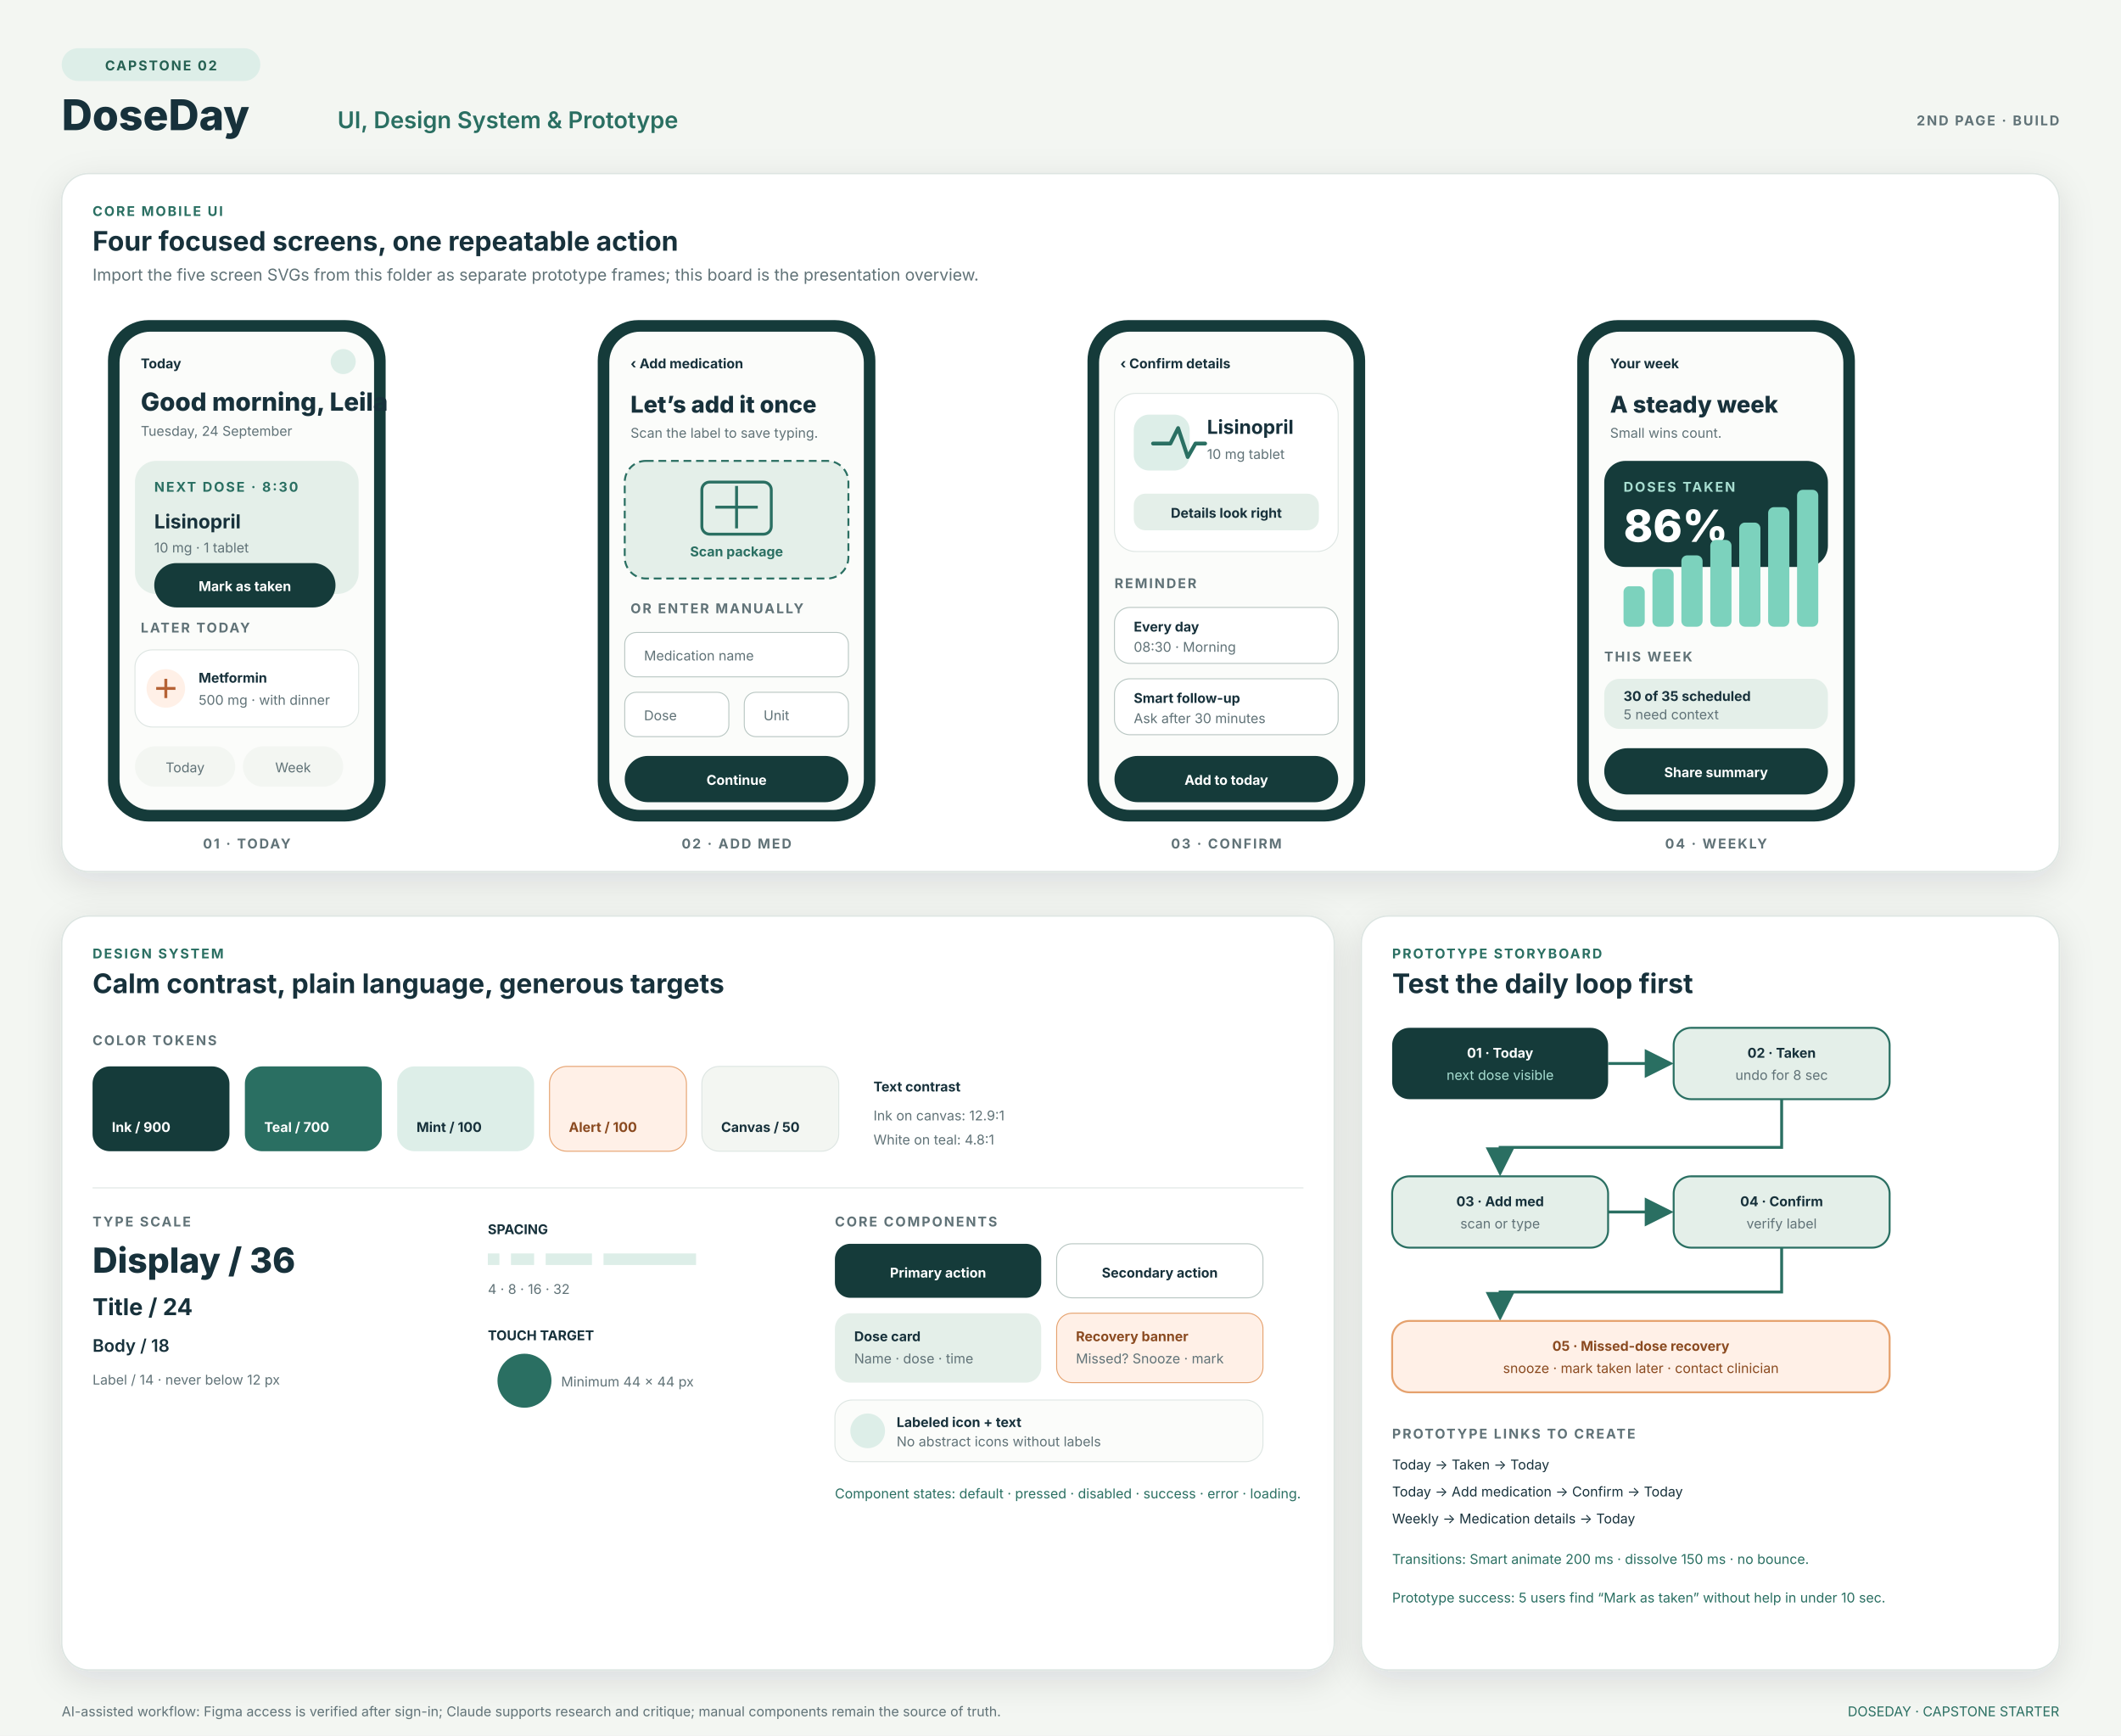
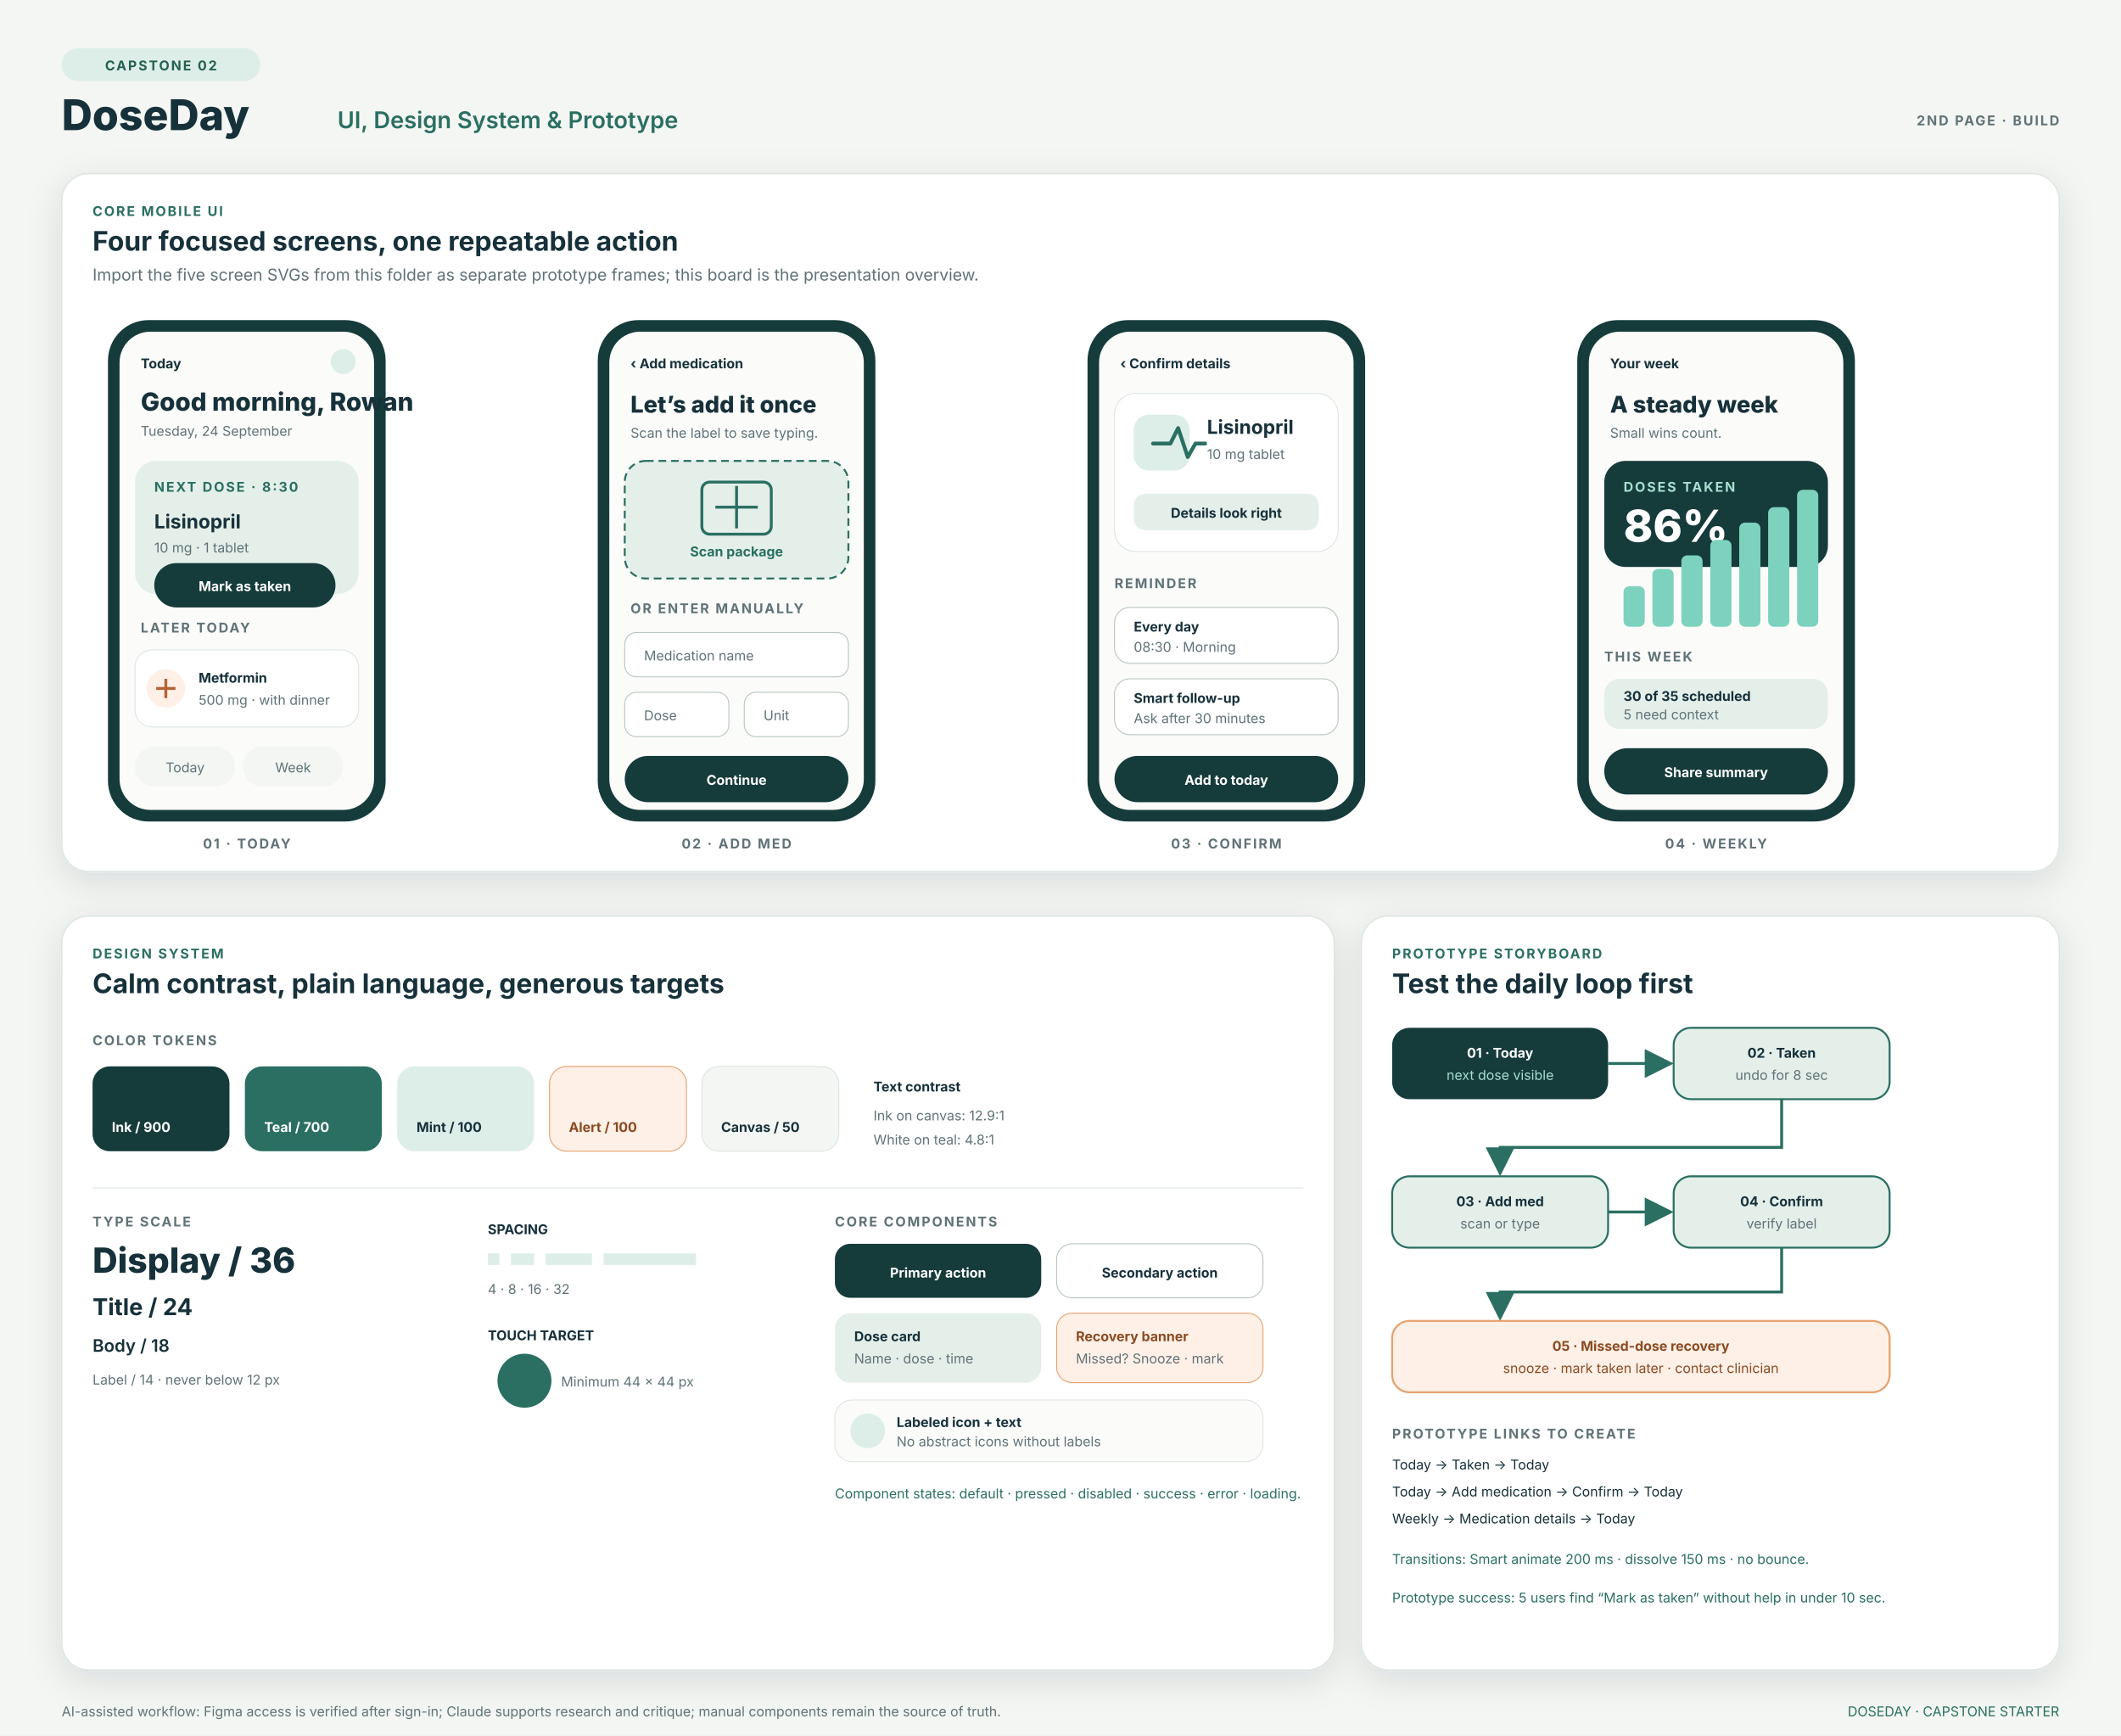
<svg xmlns="http://www.w3.org/2000/svg" width="2200" height="1800" viewBox="0 0 2200 1800">
  <defs>
    <filter id="shadow" x="-20%" y="-20%" width="140%" height="140%">
      <feDropShadow dx="0" dy="10" stdDeviation="18" flood-color="#172A3A" flood-opacity="0.11" />
    </filter>
    <marker id="arrow" markerWidth="10" markerHeight="10" refX="8" refY="5" orient="auto" markerUnits="strokeWidth">
      <path d="M0,0 L10,5 L0,10 Z" fill="#2A6F62" />
    </marker>
    <style>
      .sans{font-family:Inter,Arial,sans-serif}.ink{fill:#17313B}.muted{fill:#607277}.label{font-size:14px;font-weight:700;letter-spacing:1.7px}.h1{font-size:44px;font-weight:800}.h2{font-size:28px;font-weight:750}.h3{font-size:20px;font-weight:750}.body{font-size:17px}.small{font-size:14px}.card{fill:#FFFFFF;stroke:#DDE5E2;stroke-width:1.5}.flow{fill:none;stroke:#2A6F62;stroke-width:3;marker-end:url(#arrow)}
    </style>
  </defs>
  <rect width="2200" height="1800" fill="#F3F6F2" />
  <g class="sans">
    <rect x="64" y="50" width="206" height="34" rx="17" fill="#DDEEE8" />
    <text x="167" y="73" text-anchor="middle" class="label" fill="#256052">CAPSTONE 02</text>
    <text x="64" y="135" class="h1 ink">DoseDay</text>
    <text x="350" y="133" font-size="24" font-weight="600" fill="#2A6F62">UI, Design System &amp; Prototype</text>
    <text x="2136" y="130" text-anchor="end" class="label muted">2ND PAGE · BUILD</text>
    <g filter="url(#shadow)">
      <rect class="card" x="64" y="180" width="2072" height="724" rx="28" />
    </g>
    <text x="96" y="224" class="label" fill="#2A6F62">CORE MOBILE UI</text>
    <text x="96" y="260" class="h2 ink">Four focused screens, one repeatable action</text>
    <text x="96" y="291" class="body muted">Import the five screen SVGs from this folder as separate prototype frames; this board is the presentation overview.</text>
    <g transform="translate(112 332)">
      <rect x="0" y="0" width="288" height="520" rx="42" fill="#153B3A" />
      <rect x="12" y="12" width="264" height="496" rx="32" fill="#FBFCFA" />
      <text x="34" y="50" class="small ink" font-weight="700">Today</text>
      <circle cx="244" cy="43" r="13" fill="#DDEEE8" />
-       <text x="34" y="94" font-size="26" font-weight="800" class="ink">Good morning, Leila</text>
+       <text x="34" y="94" font-size="26" font-weight="800" class="ink">Good morning, Rowan</text>
      <text x="34" y="120" class="small muted">Tuesday, 24 September</text>
      <rect x="28" y="146" width="232" height="138" rx="22" fill="#E4EFE9" />
      <text x="48" y="178" class="label" fill="#2A6F62">NEXT DOSE · 8:30</text>
      <text x="48" y="216" class="h3 ink">Lisinopril</text>
      <text x="48" y="241" class="small muted">10 mg · 1 tablet</text>
      <rect x="48" y="252" width="188" height="46" rx="23" fill="#153B3A" />
      <text x="142" y="281" text-anchor="middle" class="small" font-weight="700" fill="#FFFFFF">Mark as taken</text>
      <text x="34" y="324" class="label muted">LATER TODAY</text>
      <rect x="28" y="342" width="232" height="80" rx="18" fill="#FFFFFF" stroke="#DDE5E2" />
      <circle cx="60" cy="382" r="20" fill="#FFF0E7" />
      <path d="M50 382h20M60 372v20" stroke="#B56235" stroke-width="3" />
      <text x="94" y="376" class="small ink" font-weight="700">Metformin</text>
      <text x="94" y="399" class="small muted">500 mg · with dinner</text>
      <rect x="28" y="442" width="104" height="42" rx="21" fill="#F3F6F2" />
      <rect x="140" y="442" width="104" height="42" rx="21" fill="#F3F6F2" />
      <text x="80" y="469" text-anchor="middle" class="small" fill="#607277">Today</text>
      <text x="192" y="469" text-anchor="middle" class="small" fill="#607277">Week</text>
    </g>
    <text x="256" y="880" text-anchor="middle" class="label muted">01 · TODAY</text>
    <g transform="translate(620 332)">
      <rect x="0" y="0" width="288" height="520" rx="42" fill="#153B3A" />
      <rect x="12" y="12" width="264" height="496" rx="32" fill="#FBFCFA" />
      <text x="34" y="50" class="small ink" font-weight="700">‹  Add medication</text>
      <text x="34" y="96" font-size="24" font-weight="800" class="ink">Let’s add it once</text>
      <text x="34" y="122" class="small muted">Scan the label to save typing.</text>
      <rect x="28" y="146" width="232" height="122" rx="22" fill="#E4EFE9" stroke="#2A6F62" stroke-width="2" stroke-dasharray="8 5" />
      <rect x="108" y="168" width="72" height="54" rx="8" fill="none" stroke="#2A6F62" stroke-width="3" />
      <path d="M122 194h44M144 172v44" stroke="#2A6F62" stroke-width="3" />
      <text x="144" y="245" text-anchor="middle" class="small" font-weight="700" fill="#2A6F62">Scan package</text>
      <text x="34" y="304" class="label muted">OR ENTER MANUALLY</text>
      <rect x="28" y="324" width="232" height="46" rx="12" fill="#FFFFFF" stroke="#B8C6C2" />
      <text x="48" y="353" class="small muted">Medication name</text>
      <rect x="28" y="386" width="108" height="46" rx="12" fill="#FFFFFF" stroke="#B8C6C2" />
      <text x="48" y="415" class="small muted">Dose</text>
      <rect x="152" y="386" width="108" height="46" rx="12" fill="#FFFFFF" stroke="#B8C6C2" />
      <text x="172" y="415" class="small muted">Unit</text>
      <rect x="28" y="452" width="232" height="48" rx="24" fill="#153B3A" />
      <text x="144" y="482" text-anchor="middle" class="small" font-weight="700" fill="#FFFFFF">Continue</text>
    </g>
    <text x="764" y="880" text-anchor="middle" class="label muted">02 · ADD MED</text>
    <g transform="translate(1128 332)">
      <rect x="0" y="0" width="288" height="520" rx="42" fill="#153B3A" />
      <rect x="12" y="12" width="264" height="496" rx="32" fill="#FBFCFA" />
      <text x="34" y="50" class="small ink" font-weight="700">‹  Confirm details</text>
      <rect x="28" y="76" width="232" height="164" rx="22" fill="#FFFFFF" stroke="#DDE5E2" />
      <rect x="48" y="98" width="58" height="58" rx="16" fill="#DDEEE8" />
      <path d="M68 128h18l8-16 10 30 8-14h10" fill="none" stroke="#2A6F62" stroke-width="4" stroke-linecap="round" stroke-linejoin="round" />
      <text x="124" y="118" class="h3 ink">Lisinopril</text>
      <text x="124" y="144" class="small muted">10 mg tablet</text>
      <rect x="48" y="180" width="192" height="38" rx="12" fill="#E4EFE9" />
      <text x="144" y="205" text-anchor="middle" class="small ink" font-weight="700">Details look right</text>
      <text x="28" y="278" class="label muted">REMINDER</text>
      <rect x="28" y="298" width="232" height="58" rx="16" fill="#FFFFFF" stroke="#B8C6C2" />
      <text x="48" y="323" class="small ink" font-weight="700">Every day</text>
      <text x="48" y="344" class="small muted">08:30 · Morning</text>
      <rect x="28" y="372" width="232" height="58" rx="16" fill="#FFFFFF" stroke="#B8C6C2" />
      <text x="48" y="397" class="small ink" font-weight="700">Smart follow-up</text>
      <text x="48" y="418" class="small muted">Ask after 30 minutes</text>
      <rect x="28" y="452" width="232" height="48" rx="24" fill="#153B3A" />
      <text x="144" y="482" text-anchor="middle" class="small" font-weight="700" fill="#FFFFFF">Add to today</text>
    </g>
    <text x="1272" y="880" text-anchor="middle" class="label muted">03 · CONFIRM</text>
    <g transform="translate(1636 332)">
      <rect x="0" y="0" width="288" height="520" rx="42" fill="#153B3A" />
      <rect x="12" y="12" width="264" height="496" rx="32" fill="#FBFCFA" />
      <text x="34" y="50" class="small ink" font-weight="700">Your week</text>
      <text x="34" y="96" font-size="24" font-weight="800" class="ink">A steady week</text>
      <text x="34" y="122" class="small muted">Small wins count.</text>
      <rect x="28" y="146" width="232" height="110" rx="22" fill="#153B3A" />
      <text x="48" y="178" class="label" fill="#A8DED1">DOSES TAKEN</text>
      <text x="48" y="230" font-size="46" font-weight="800" fill="#FFFFFF">86%</text>
      <g fill="#7CD2BD">
        <rect x="48" y="276" width="22" height="42" rx="6" />
        <rect x="78" y="258" width="22" height="60" rx="6" />
        <rect x="108" y="244" width="22" height="74" rx="6" />
        <rect x="138" y="228" width="22" height="90" rx="6" />
        <rect x="168" y="210" width="22" height="108" rx="6" />
        <rect x="198" y="194" width="22" height="124" rx="6" />
        <rect x="228" y="176" width="22" height="142" rx="6" />
      </g>
      <text x="28" y="354" class="label muted">THIS WEEK</text>
      <rect x="28" y="372" width="232" height="52" rx="16" fill="#E4EFE9" />
      <text x="48" y="395" class="small ink" font-weight="700">30 of 35 scheduled</text>
      <text x="48" y="414" class="small muted">5 need context</text>
      <rect x="28" y="444" width="232" height="48" rx="24" fill="#153B3A" />
      <text x="144" y="474" text-anchor="middle" class="small" font-weight="700" fill="#FFFFFF">Share summary</text>
    </g>
    <text x="1780" y="880" text-anchor="middle" class="label muted">04 · WEEKLY</text>
    <g filter="url(#shadow)">
      <rect class="card" x="64" y="950" width="1320" height="782" rx="28" />
    </g>
    <text x="96" y="994" class="label" fill="#2A6F62">DESIGN SYSTEM</text>
    <text x="96" y="1030" class="h2 ink">Calm contrast, plain language, generous targets</text>
    <text x="96" y="1084" class="label muted">COLOR TOKENS</text>
    <rect x="96" y="1106" width="142" height="88" rx="18" fill="#153B3A" />
    <text x="116" y="1174" class="small" font-weight="700" fill="#FFFFFF">Ink / 900</text>
    <rect x="254" y="1106" width="142" height="88" rx="18" fill="#2A6F62" />
    <text x="274" y="1174" class="small" font-weight="700" fill="#FFFFFF">Teal / 700</text>
    <rect x="412" y="1106" width="142" height="88" rx="18" fill="#DDEEE8" />
    <text x="432" y="1174" class="small" font-weight="700" fill="#17313B">Mint / 100</text>
    <rect x="570" y="1106" width="142" height="88" rx="18" fill="#FFF0E7" stroke="#E5A16D" />
    <text x="590" y="1174" class="small" font-weight="700" fill="#8A4A20">Alert / 100</text>
    <rect x="728" y="1106" width="142" height="88" rx="18" fill="#F3F6F2" stroke="#DDE5E2" />
    <text x="748" y="1174" class="small" font-weight="700" fill="#17313B">Canvas / 50</text>
    <text x="906" y="1132" class="small ink" font-weight="700">Text contrast</text>
    <text x="906" y="1162" class="small muted">Ink on canvas: 12.9:1</text>
    <text x="906" y="1187" class="small muted">White on teal: 4.8:1</text>
    <line x1="96" y1="1232" x2="1352" y2="1232" stroke="#DDE5E2" />
    <text x="96" y="1272" class="label muted">TYPE SCALE</text>
    <text x="96" y="1320" font-size="36" font-weight="800" class="ink">Display / 36</text>
    <text x="96" y="1364" font-size="24" font-weight="750" class="ink">Title / 24</text>
    <text x="96" y="1402" font-size="18" font-weight="600" class="ink">Body / 18</text>
    <text x="96" y="1436" class="small muted">Label / 14 · never below 12 px</text>
    <text x="506" y="1280" class="small ink" font-weight="700">SPACING</text>
    <g fill="#DDEEE8">
      <rect x="506" y="1300" width="12" height="12" />
      <rect x="530" y="1300" width="24" height="12" />
      <rect x="566" y="1300" width="48" height="12" />
      <rect x="626" y="1300" width="96" height="12" />
    </g>
    <text x="506" y="1342" class="small muted">4 · 8 · 16 · 32</text>
    <text x="506" y="1390" class="small ink" font-weight="700">TOUCH TARGET</text>
    <circle cx="544" cy="1432" r="28" fill="#2A6F62" />
    <text x="582" y="1438" class="small muted">Minimum 44 × 44 px</text>
    <text x="866" y="1272" class="label muted">CORE COMPONENTS</text>
    <rect x="866" y="1290" width="214" height="56" rx="16" fill="#153B3A" />
    <text x="973" y="1325" text-anchor="middle" class="small" font-weight="700" fill="#FFFFFF">Primary action</text>
    <rect x="1096" y="1290" width="214" height="56" rx="16" fill="#FFFFFF" stroke="#B8C6C2" />
    <text x="1203" y="1325" text-anchor="middle" class="small" font-weight="700" fill="#17313B">Secondary action</text>
    <rect x="866" y="1362" width="214" height="72" rx="16" fill="#E4EFE9" />
    <text x="886" y="1391" class="small" font-weight="700" fill="#17313B">Dose card</text>
    <text x="886" y="1414" class="small muted">Name · dose · time</text>
    <rect x="1096" y="1362" width="214" height="72" rx="16" fill="#FFF0E7" stroke="#E5A16D" />
    <text x="1116" y="1391" class="small" font-weight="700" fill="#8A4A20">Recovery banner</text>
    <text x="1116" y="1414" class="small muted">Missed? Snooze · mark</text>
    <rect x="866" y="1452" width="444" height="64" rx="18" fill="#FBFCFA" stroke="#DDE5E2" />
    <circle cx="900" cy="1484" r="18" fill="#DDEEE8" />
    <text x="930" y="1480" class="small ink" font-weight="700">Labeled icon + text</text>
    <text x="930" y="1500" class="small muted">No abstract icons without labels</text>
    <text x="866" y="1554" class="small" fill="#2A6F62">Component states: default · pressed · disabled · success · error · loading.</text>
    <g filter="url(#shadow)">
      <rect class="card" x="1412" y="950" width="724" height="782" rx="28" />
    </g>
    <text x="1444" y="994" class="label" fill="#2A6F62">PROTOTYPE STORYBOARD</text>
    <text x="1444" y="1030" class="h2 ink">Test the daily loop first</text>
    <rect x="1444" y="1066" width="224" height="74" rx="18" fill="#153B3A" />
    <text x="1556" y="1097" text-anchor="middle" class="small" font-weight="700" fill="#FFFFFF">01 · Today</text>
    <text x="1556" y="1120" text-anchor="middle" class="small" fill="#A8DED1">next dose visible</text>
    <path d="M1668 1103 H1730" class="flow" />
    <rect x="1736" y="1066" width="224" height="74" rx="18" fill="#E4EFE9" stroke="#2A6F62" stroke-width="2" />
    <text x="1848" y="1097" text-anchor="middle" class="small" font-weight="700" fill="#17313B">02 · Taken</text>
    <text x="1848" y="1120" text-anchor="middle" class="small muted">undo for 8 sec</text>
    <path d="M1848 1140 V1190 H1556 V1214" class="flow" />
    <rect x="1444" y="1220" width="224" height="74" rx="18" fill="#E4EFE9" stroke="#2A6F62" stroke-width="2" />
    <text x="1556" y="1251" text-anchor="middle" class="small" font-weight="700" fill="#17313B">03 · Add med</text>
    <text x="1556" y="1274" text-anchor="middle" class="small muted">scan or type</text>
    <path d="M1668 1257 H1730" class="flow" />
    <rect x="1736" y="1220" width="224" height="74" rx="18" fill="#E4EFE9" stroke="#2A6F62" stroke-width="2" />
    <text x="1848" y="1251" text-anchor="middle" class="small" font-weight="700" fill="#17313B">04 · Confirm</text>
    <text x="1848" y="1274" text-anchor="middle" class="small muted">verify label</text>
    <path d="M1848 1294 V1340 H1556 V1364" class="flow" />
    <rect x="1444" y="1370" width="516" height="74" rx="18" fill="#FFF0E7" stroke="#E5A16D" stroke-width="2" />
    <text x="1702" y="1401" text-anchor="middle" class="small" font-weight="700" fill="#8A4A20">05 · Missed-dose recovery</text>
    <text x="1702" y="1424" text-anchor="middle" class="small" fill="#8A4A20">snooze · mark taken later · contact clinician</text>
    <text x="1444" y="1492" class="label muted">PROTOTYPE LINKS TO CREATE</text>
    <text x="1444" y="1524" class="small ink">Today → Taken → Today</text>
    <text x="1444" y="1552" class="small ink">Today → Add medication → Confirm → Today</text>
    <text x="1444" y="1580" class="small ink">Weekly → Medication details → Today</text>
    <text x="1444" y="1622" class="small" fill="#2A6F62">Transitions: Smart animate 200 ms · dissolve 150 ms · no bounce.</text>
    <text x="1444" y="1662" class="small" fill="#2A6F62">Prototype success: 5 users find “Mark as taken” without help in under 10 sec.</text>
    <text x="64" y="1780" class="small muted">AI-assisted workflow: Figma access is verified after sign-in; Claude supports research and critique; manual components remain the source of truth.</text>
    <text x="2136" y="1780" text-anchor="end" class="small" fill="#2A6F62">DOSEDAY · CAPSTONE STARTER</text>
  </g>
</svg>
